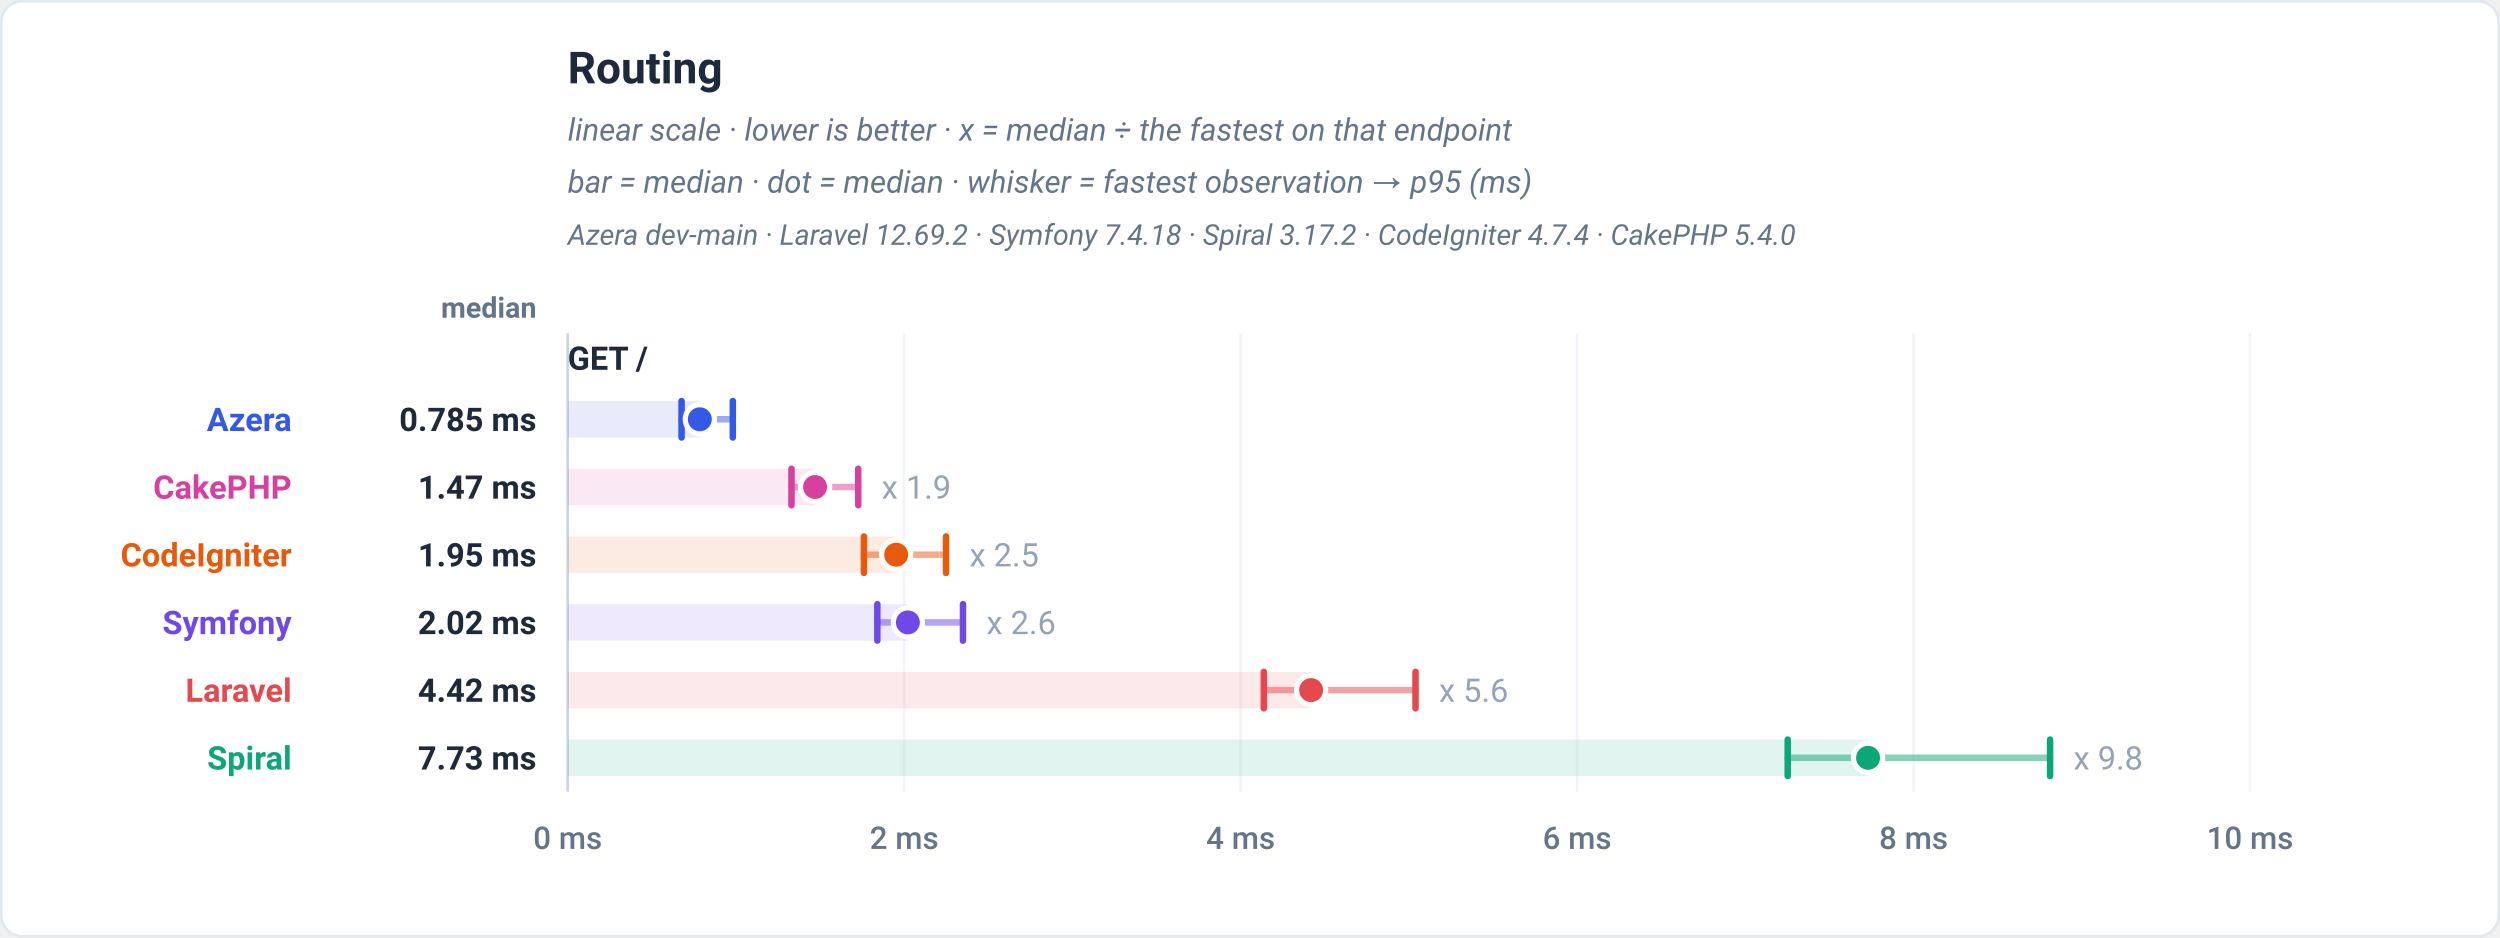
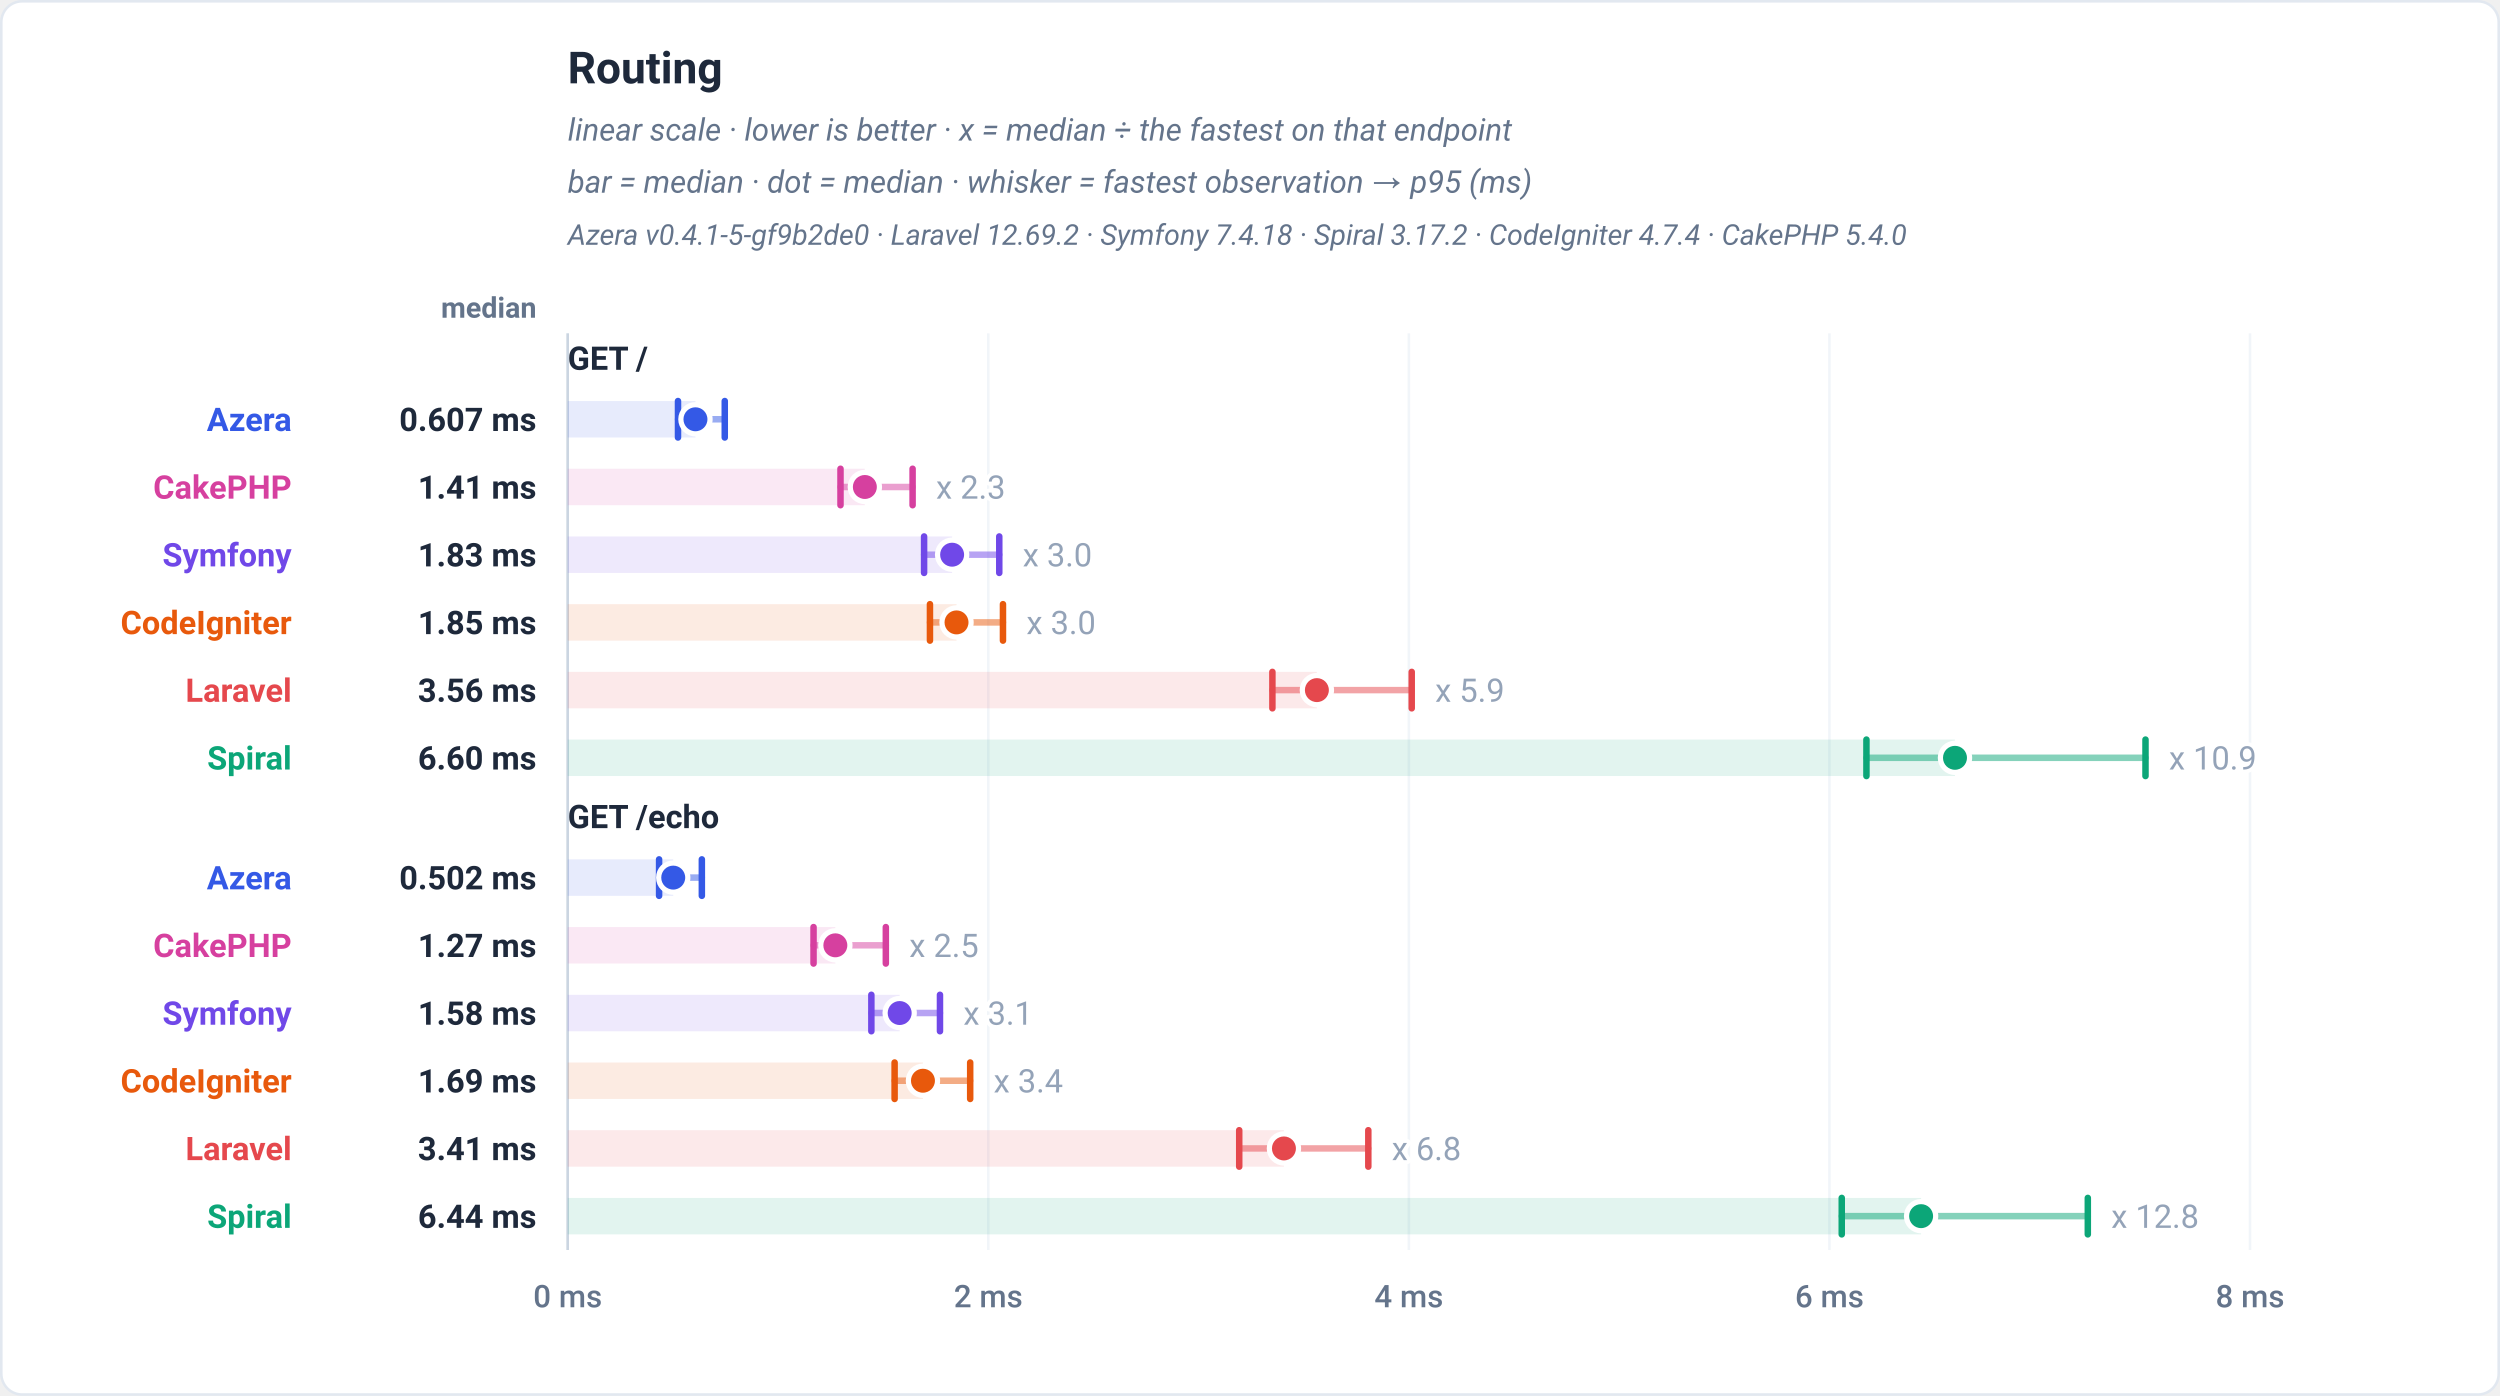
- <svg xmlns="http://www.w3.org/2000/svg" viewBox="0 0 960 360" width="960" height="360" role="img" font-family="-apple-system,BlinkMacSystemFont,'Segoe UI',Roboto,Helvetica,Arial,sans-serif">
-   <rect x="0.5" y="0.5" width="959" height="359" rx="8" fill="#ffffff" stroke="#e2e8f0" />
+ <svg xmlns="http://www.w3.org/2000/svg" viewBox="0 0 960 536" width="960" height="536" role="img" font-family="-apple-system,BlinkMacSystemFont,'Segoe UI',Roboto,Helvetica,Arial,sans-serif">
+   <rect x="0.5" y="0.5" width="959" height="535" rx="8" fill="#ffffff" stroke="#e2e8f0" />
  <text x="218" y="32" font-family="-apple-system,BlinkMacSystemFont,'Segoe UI',Roboto,Helvetica,Arial,sans-serif" font-size="17" font-weight="700" fill="#1e293b" text-anchor="start">Routing</text>
  <text x="218" y="54" font-family="-apple-system,BlinkMacSystemFont,'Segoe UI',Roboto,Helvetica,Arial,sans-serif" font-size="12" font-weight="400" fill="#64748b" text-anchor="start" font-style="italic">linear scale · lower is better · x = median ÷ the fastest on that endpoint</text>
  <text x="218" y="74" font-family="-apple-system,BlinkMacSystemFont,'Segoe UI',Roboto,Helvetica,Arial,sans-serif" font-size="12" font-weight="400" fill="#64748b" text-anchor="start" font-style="italic">bar = median · dot = median · whisker = fastest observation → p95 (ms)</text>
-   <text x="218" y="94" font-family="-apple-system,BlinkMacSystemFont,'Segoe UI',Roboto,Helvetica,Arial,sans-serif" font-size="11" font-weight="400" fill="#64748b" text-anchor="start" font-style="italic">Azera dev-main · Laravel 12.69.2 · Symfony 7.4.18 · Spiral 3.17.2 · CodeIgniter 4.7.4 · CakePHP 5.4.0</text>
+   <text x="218" y="94" font-family="-apple-system,BlinkMacSystemFont,'Segoe UI',Roboto,Helvetica,Arial,sans-serif" font-size="11" font-weight="400" fill="#64748b" text-anchor="start" font-style="italic">Azera v0.4.1-5-gf9b2de0 · Laravel 12.69.2 · Symfony 7.4.18 · Spiral 3.17.2 · CodeIgniter 4.7.4 · CakePHP 5.4.0</text>
  <text x="206" y="122" font-family="-apple-system,BlinkMacSystemFont,'Segoe UI',Roboto,Helvetica,Arial,sans-serif" font-size="11" font-weight="600" fill="#64748b" text-anchor="end">median</text>
-   <line x1="218" y1="128" x2="218" y2="304" stroke="#f1f5f9" stroke-width="1" />
-   <text x="218" y="326" font-family="-apple-system,BlinkMacSystemFont,'Segoe UI',Roboto,Helvetica,Arial,sans-serif" font-size="12" font-weight="500" fill="#64748b" text-anchor="middle">0 ms</text>
-   <line x1="347.2" y1="128" x2="347.2" y2="304" stroke="#f1f5f9" stroke-width="1" />
-   <text x="347.2" y="326" font-family="-apple-system,BlinkMacSystemFont,'Segoe UI',Roboto,Helvetica,Arial,sans-serif" font-size="12" font-weight="500" fill="#64748b" text-anchor="middle">2 ms</text>
-   <line x1="476.4" y1="128" x2="476.4" y2="304" stroke="#f1f5f9" stroke-width="1" />
-   <text x="476.4" y="326" font-family="-apple-system,BlinkMacSystemFont,'Segoe UI',Roboto,Helvetica,Arial,sans-serif" font-size="12" font-weight="500" fill="#64748b" text-anchor="middle">4 ms</text>
-   <line x1="605.6" y1="128" x2="605.6" y2="304" stroke="#f1f5f9" stroke-width="1" />
-   <text x="605.6" y="326" font-family="-apple-system,BlinkMacSystemFont,'Segoe UI',Roboto,Helvetica,Arial,sans-serif" font-size="12" font-weight="500" fill="#64748b" text-anchor="middle">6 ms</text>
-   <line x1="734.8" y1="128" x2="734.8" y2="304" stroke="#f1f5f9" stroke-width="1" />
-   <text x="734.8" y="326" font-family="-apple-system,BlinkMacSystemFont,'Segoe UI',Roboto,Helvetica,Arial,sans-serif" font-size="12" font-weight="500" fill="#64748b" text-anchor="middle">8 ms</text>
-   <line x1="864" y1="128" x2="864" y2="304" stroke="#f1f5f9" stroke-width="1" />
-   <text x="864" y="326" font-family="-apple-system,BlinkMacSystemFont,'Segoe UI',Roboto,Helvetica,Arial,sans-serif" font-size="12" font-weight="500" fill="#64748b" text-anchor="middle">10 ms</text>
-   <line x1="218" y1="128" x2="218" y2="304" stroke="#cbd5e1" stroke-width="1" />
+   <line x1="218" y1="128" x2="218" y2="480" stroke="#f1f5f9" stroke-width="1" />
+   <text x="218" y="502" font-family="-apple-system,BlinkMacSystemFont,'Segoe UI',Roboto,Helvetica,Arial,sans-serif" font-size="12" font-weight="500" fill="#64748b" text-anchor="middle">0 ms</text>
+   <line x1="379.5" y1="128" x2="379.5" y2="480" stroke="#f1f5f9" stroke-width="1" />
+   <text x="379.5" y="502" font-family="-apple-system,BlinkMacSystemFont,'Segoe UI',Roboto,Helvetica,Arial,sans-serif" font-size="12" font-weight="500" fill="#64748b" text-anchor="middle">2 ms</text>
+   <line x1="541" y1="128" x2="541" y2="480" stroke="#f1f5f9" stroke-width="1" />
+   <text x="541" y="502" font-family="-apple-system,BlinkMacSystemFont,'Segoe UI',Roboto,Helvetica,Arial,sans-serif" font-size="12" font-weight="500" fill="#64748b" text-anchor="middle">4 ms</text>
+   <line x1="702.5" y1="128" x2="702.5" y2="480" stroke="#f1f5f9" stroke-width="1" />
+   <text x="702.5" y="502" font-family="-apple-system,BlinkMacSystemFont,'Segoe UI',Roboto,Helvetica,Arial,sans-serif" font-size="12" font-weight="500" fill="#64748b" text-anchor="middle">6 ms</text>
+   <line x1="864" y1="128" x2="864" y2="480" stroke="#f1f5f9" stroke-width="1" />
+   <text x="864" y="502" font-family="-apple-system,BlinkMacSystemFont,'Segoe UI',Roboto,Helvetica,Arial,sans-serif" font-size="12" font-weight="500" fill="#64748b" text-anchor="middle">8 ms</text>
+   <line x1="218" y1="128" x2="218" y2="480" stroke="#cbd5e1" stroke-width="1" />
  <text x="218" y="142" font-family="-apple-system,BlinkMacSystemFont,'Segoe UI',Roboto,Helvetica,Arial,sans-serif" font-size="12.5" font-weight="700" fill="#1e293b" text-anchor="start">GET /</text>
-   <rect x="218" y="154" width="50.73" height="14" fill="#3459e6" fill-opacity="0.12" />
-   <line x1="261.72" y1="161" x2="281.4" y2="161" stroke="#3459e6" stroke-width="2.5" stroke-linecap="round" opacity="0.5" />
-   <line x1="261.72" y1="154" x2="261.72" y2="168" stroke="#3459e6" stroke-width="2.5" stroke-linecap="round" />
-   <line x1="281.4" y1="154" x2="281.4" y2="168" stroke="#3459e6" stroke-width="2.5" stroke-linecap="round" />
-   <circle cx="268.73" cy="161" r="5.6" fill="#3459e6" stroke="#ffffff" stroke-width="2" />
+   <rect x="218" y="154" width="49.05" height="14" fill="#3459e6" fill-opacity="0.12" />
+   <line x1="260.35" y1="161" x2="278.31" y2="161" stroke="#3459e6" stroke-width="2.5" stroke-linecap="round" opacity="0.5" />
+   <line x1="260.35" y1="154" x2="260.35" y2="168" stroke="#3459e6" stroke-width="2.5" stroke-linecap="round" />
+   <line x1="278.31" y1="154" x2="278.31" y2="168" stroke="#3459e6" stroke-width="2.5" stroke-linecap="round" />
+   <circle cx="267.05" cy="161" r="5.6" fill="#3459e6" stroke="#ffffff" stroke-width="2" />
  <text x="112" y="165.5" font-family="-apple-system,BlinkMacSystemFont,'Segoe UI',Roboto,Helvetica,Arial,sans-serif" font-size="12.5" font-weight="700" fill="#3459e6" text-anchor="end">Azera</text>
-   <text x="206" y="165.5" font-family="-apple-system,BlinkMacSystemFont,'Segoe UI',Roboto,Helvetica,Arial,sans-serif" font-size="12.5" font-weight="700" fill="#1e293b" text-anchor="end">0.785 ms</text>
-   <rect x="218" y="180" width="94.99" height="14" fill="#d6409f" fill-opacity="0.12" />
-   <line x1="303.93" y1="187" x2="329.56" y2="187" stroke="#d6409f" stroke-width="2.5" stroke-linecap="round" opacity="0.5" />
-   <line x1="303.93" y1="180" x2="303.93" y2="194" stroke="#d6409f" stroke-width="2.5" stroke-linecap="round" />
-   <line x1="329.56" y1="180" x2="329.56" y2="194" stroke="#d6409f" stroke-width="2.5" stroke-linecap="round" />
-   <circle cx="312.99" cy="187" r="5.6" fill="#d6409f" stroke="#ffffff" stroke-width="2" />
-   <text x="338.56" y="191.5" font-family="-apple-system,BlinkMacSystemFont,'Segoe UI',Roboto,Helvetica,Arial,sans-serif" font-size="12.5" font-weight="400" fill="#94a3b8" text-anchor="start" stroke="#ffffff" stroke-width="3" paint-order="stroke" stroke-linejoin="round">x 1.9</text>
+   <text x="206" y="165.5" font-family="-apple-system,BlinkMacSystemFont,'Segoe UI',Roboto,Helvetica,Arial,sans-serif" font-size="12.5" font-weight="700" fill="#1e293b" text-anchor="end">0.607 ms</text>
+   <rect x="218" y="180" width="114.1" height="14" fill="#d6409f" fill-opacity="0.12" />
+   <line x1="322.75" y1="187" x2="350.44" y2="187" stroke="#d6409f" stroke-width="2.5" stroke-linecap="round" opacity="0.5" />
+   <line x1="322.75" y1="180" x2="322.75" y2="194" stroke="#d6409f" stroke-width="2.5" stroke-linecap="round" />
+   <line x1="350.44" y1="180" x2="350.44" y2="194" stroke="#d6409f" stroke-width="2.5" stroke-linecap="round" />
+   <circle cx="332.1" cy="187" r="5.6" fill="#d6409f" stroke="#ffffff" stroke-width="2" />
+   <text x="359.44" y="191.5" font-family="-apple-system,BlinkMacSystemFont,'Segoe UI',Roboto,Helvetica,Arial,sans-serif" font-size="12.5" font-weight="400" fill="#94a3b8" text-anchor="start" stroke="#ffffff" stroke-width="3" paint-order="stroke" stroke-linejoin="round">x 2.3</text>
  <text x="112" y="191.5" font-family="-apple-system,BlinkMacSystemFont,'Segoe UI',Roboto,Helvetica,Arial,sans-serif" font-size="12.5" font-weight="700" fill="#d6409f" text-anchor="end">CakePHP</text>
-   <text x="206" y="191.5" font-family="-apple-system,BlinkMacSystemFont,'Segoe UI',Roboto,Helvetica,Arial,sans-serif" font-size="12.5" font-weight="700" fill="#1e293b" text-anchor="end">1.47 ms</text>
-   <rect x="218" y="206" width="126.12" height="14" fill="#e8590c" fill-opacity="0.12" />
-   <line x1="331.75" y1="213" x2="363.27" y2="213" stroke="#e8590c" stroke-width="2.5" stroke-linecap="round" opacity="0.5" />
-   <line x1="331.75" y1="206" x2="331.75" y2="220" stroke="#e8590c" stroke-width="2.5" stroke-linecap="round" />
-   <line x1="363.27" y1="206" x2="363.27" y2="220" stroke="#e8590c" stroke-width="2.5" stroke-linecap="round" />
-   <circle cx="344.12" cy="213" r="5.6" fill="#e8590c" stroke="#ffffff" stroke-width="2" />
-   <text x="372.27" y="217.5" font-family="-apple-system,BlinkMacSystemFont,'Segoe UI',Roboto,Helvetica,Arial,sans-serif" font-size="12.5" font-weight="400" fill="#94a3b8" text-anchor="start" stroke="#ffffff" stroke-width="3" paint-order="stroke" stroke-linejoin="round">x 2.5</text>
-   <text x="112" y="217.5" font-family="-apple-system,BlinkMacSystemFont,'Segoe UI',Roboto,Helvetica,Arial,sans-serif" font-size="12.5" font-weight="700" fill="#e8590c" text-anchor="end">CodeIgniter</text>
-   <text x="206" y="217.5" font-family="-apple-system,BlinkMacSystemFont,'Segoe UI',Roboto,Helvetica,Arial,sans-serif" font-size="12.5" font-weight="700" fill="#1e293b" text-anchor="end">1.95 ms</text>
-   <rect x="218" y="232" width="130.62" height="14" fill="#7048e8" fill-opacity="0.12" />
-   <line x1="336.9" y1="239" x2="369.78" y2="239" stroke="#7048e8" stroke-width="2.5" stroke-linecap="round" opacity="0.5" />
-   <line x1="336.9" y1="232" x2="336.9" y2="246" stroke="#7048e8" stroke-width="2.5" stroke-linecap="round" />
-   <line x1="369.78" y1="232" x2="369.78" y2="246" stroke="#7048e8" stroke-width="2.5" stroke-linecap="round" />
-   <circle cx="348.62" cy="239" r="5.6" fill="#7048e8" stroke="#ffffff" stroke-width="2" />
-   <text x="378.78" y="243.5" font-family="-apple-system,BlinkMacSystemFont,'Segoe UI',Roboto,Helvetica,Arial,sans-serif" font-size="12.5" font-weight="400" fill="#94a3b8" text-anchor="start" stroke="#ffffff" stroke-width="3" paint-order="stroke" stroke-linejoin="round">x 2.6</text>
-   <text x="112" y="243.5" font-family="-apple-system,BlinkMacSystemFont,'Segoe UI',Roboto,Helvetica,Arial,sans-serif" font-size="12.5" font-weight="700" fill="#7048e8" text-anchor="end">Symfony</text>
-   <text x="206" y="243.5" font-family="-apple-system,BlinkMacSystemFont,'Segoe UI',Roboto,Helvetica,Arial,sans-serif" font-size="12.5" font-weight="700" fill="#1e293b" text-anchor="end">2.02 ms</text>
-   <rect x="218" y="258" width="285.46" height="14" fill="#e5484d" fill-opacity="0.12" />
-   <line x1="485.31" y1="265" x2="543.56" y2="265" stroke="#e5484d" stroke-width="2.5" stroke-linecap="round" opacity="0.5" />
-   <line x1="485.31" y1="258" x2="485.31" y2="272" stroke="#e5484d" stroke-width="2.5" stroke-linecap="round" />
-   <line x1="543.56" y1="258" x2="543.56" y2="272" stroke="#e5484d" stroke-width="2.5" stroke-linecap="round" />
-   <circle cx="503.46" cy="265" r="5.6" fill="#e5484d" stroke="#ffffff" stroke-width="2" />
-   <text x="552.56" y="269.5" font-family="-apple-system,BlinkMacSystemFont,'Segoe UI',Roboto,Helvetica,Arial,sans-serif" font-size="12.5" font-weight="400" fill="#94a3b8" text-anchor="start" stroke="#ffffff" stroke-width="3" paint-order="stroke" stroke-linejoin="round">x 5.6</text>
+   <text x="206" y="191.5" font-family="-apple-system,BlinkMacSystemFont,'Segoe UI',Roboto,Helvetica,Arial,sans-serif" font-size="12.5" font-weight="700" fill="#1e293b" text-anchor="end">1.41 ms</text>
+   <rect x="218" y="206" width="147.61" height="14" fill="#7048e8" fill-opacity="0.12" />
+   <line x1="354.85" y1="213" x2="383.72" y2="213" stroke="#7048e8" stroke-width="2.5" stroke-linecap="round" opacity="0.5" />
+   <line x1="354.85" y1="206" x2="354.85" y2="220" stroke="#7048e8" stroke-width="2.5" stroke-linecap="round" />
+   <line x1="383.72" y1="206" x2="383.72" y2="220" stroke="#7048e8" stroke-width="2.5" stroke-linecap="round" />
+   <circle cx="365.61" cy="213" r="5.6" fill="#7048e8" stroke="#ffffff" stroke-width="2" />
+   <text x="392.72" y="217.5" font-family="-apple-system,BlinkMacSystemFont,'Segoe UI',Roboto,Helvetica,Arial,sans-serif" font-size="12.5" font-weight="400" fill="#94a3b8" text-anchor="start" stroke="#ffffff" stroke-width="3" paint-order="stroke" stroke-linejoin="round">x 3.0</text>
+   <text x="112" y="217.5" font-family="-apple-system,BlinkMacSystemFont,'Segoe UI',Roboto,Helvetica,Arial,sans-serif" font-size="12.5" font-weight="700" fill="#7048e8" text-anchor="end">Symfony</text>
+   <text x="206" y="217.5" font-family="-apple-system,BlinkMacSystemFont,'Segoe UI',Roboto,Helvetica,Arial,sans-serif" font-size="12.5" font-weight="700" fill="#1e293b" text-anchor="end">1.83 ms</text>
+   <rect x="218" y="232" width="149.3" height="14" fill="#e8590c" fill-opacity="0.12" />
+   <line x1="357.1" y1="239" x2="385.14" y2="239" stroke="#e8590c" stroke-width="2.5" stroke-linecap="round" opacity="0.5" />
+   <line x1="357.1" y1="232" x2="357.1" y2="246" stroke="#e8590c" stroke-width="2.5" stroke-linecap="round" />
+   <line x1="385.14" y1="232" x2="385.14" y2="246" stroke="#e8590c" stroke-width="2.5" stroke-linecap="round" />
+   <circle cx="367.3" cy="239" r="5.6" fill="#e8590c" stroke="#ffffff" stroke-width="2" />
+   <text x="394.14" y="243.5" font-family="-apple-system,BlinkMacSystemFont,'Segoe UI',Roboto,Helvetica,Arial,sans-serif" font-size="12.5" font-weight="400" fill="#94a3b8" text-anchor="start" stroke="#ffffff" stroke-width="3" paint-order="stroke" stroke-linejoin="round">x 3.0</text>
+   <text x="112" y="243.5" font-family="-apple-system,BlinkMacSystemFont,'Segoe UI',Roboto,Helvetica,Arial,sans-serif" font-size="12.5" font-weight="700" fill="#e8590c" text-anchor="end">CodeIgniter</text>
+   <text x="206" y="243.5" font-family="-apple-system,BlinkMacSystemFont,'Segoe UI',Roboto,Helvetica,Arial,sans-serif" font-size="12.5" font-weight="700" fill="#1e293b" text-anchor="end">1.85 ms</text>
+   <rect x="218" y="258" width="287.68" height="14" fill="#e5484d" fill-opacity="0.12" />
+   <line x1="488.6" y1="265" x2="542.1" y2="265" stroke="#e5484d" stroke-width="2.5" stroke-linecap="round" opacity="0.5" />
+   <line x1="488.6" y1="258" x2="488.6" y2="272" stroke="#e5484d" stroke-width="2.5" stroke-linecap="round" />
+   <line x1="542.1" y1="258" x2="542.1" y2="272" stroke="#e5484d" stroke-width="2.5" stroke-linecap="round" />
+   <circle cx="505.68" cy="265" r="5.6" fill="#e5484d" stroke="#ffffff" stroke-width="2" />
+   <text x="551.1" y="269.5" font-family="-apple-system,BlinkMacSystemFont,'Segoe UI',Roboto,Helvetica,Arial,sans-serif" font-size="12.5" font-weight="400" fill="#94a3b8" text-anchor="start" stroke="#ffffff" stroke-width="3" paint-order="stroke" stroke-linejoin="round">x 5.9</text>
  <text x="112" y="269.5" font-family="-apple-system,BlinkMacSystemFont,'Segoe UI',Roboto,Helvetica,Arial,sans-serif" font-size="12.5" font-weight="700" fill="#e5484d" text-anchor="end">Laravel</text>
-   <text x="206" y="269.5" font-family="-apple-system,BlinkMacSystemFont,'Segoe UI',Roboto,Helvetica,Arial,sans-serif" font-size="12.5" font-weight="700" fill="#1e293b" text-anchor="end">4.42 ms</text>
-   <rect x="218" y="284" width="499.34" height="14" fill="#0ca678" fill-opacity="0.12" />
-   <line x1="686.48" y1="291" x2="787.23" y2="291" stroke="#0ca678" stroke-width="2.5" stroke-linecap="round" opacity="0.5" />
-   <line x1="686.48" y1="284" x2="686.48" y2="298" stroke="#0ca678" stroke-width="2.5" stroke-linecap="round" />
-   <line x1="787.23" y1="284" x2="787.23" y2="298" stroke="#0ca678" stroke-width="2.5" stroke-linecap="round" />
-   <circle cx="717.34" cy="291" r="5.6" fill="#0ca678" stroke="#ffffff" stroke-width="2" />
-   <text x="796.23" y="295.5" font-family="-apple-system,BlinkMacSystemFont,'Segoe UI',Roboto,Helvetica,Arial,sans-serif" font-size="12.5" font-weight="400" fill="#94a3b8" text-anchor="start" stroke="#ffffff" stroke-width="3" paint-order="stroke" stroke-linejoin="round">x 9.8</text>
+   <text x="206" y="269.5" font-family="-apple-system,BlinkMacSystemFont,'Segoe UI',Roboto,Helvetica,Arial,sans-serif" font-size="12.5" font-weight="700" fill="#1e293b" text-anchor="end">3.56 ms</text>
+   <rect x="218" y="284" width="532.71" height="14" fill="#0ca678" fill-opacity="0.12" />
+   <line x1="716.71" y1="291" x2="823.87" y2="291" stroke="#0ca678" stroke-width="2.5" stroke-linecap="round" opacity="0.5" />
+   <line x1="716.71" y1="284" x2="716.71" y2="298" stroke="#0ca678" stroke-width="2.5" stroke-linecap="round" />
+   <line x1="823.87" y1="284" x2="823.87" y2="298" stroke="#0ca678" stroke-width="2.5" stroke-linecap="round" />
+   <circle cx="750.71" cy="291" r="5.6" fill="#0ca678" stroke="#ffffff" stroke-width="2" />
+   <text x="832.87" y="295.5" font-family="-apple-system,BlinkMacSystemFont,'Segoe UI',Roboto,Helvetica,Arial,sans-serif" font-size="12.5" font-weight="400" fill="#94a3b8" text-anchor="start" stroke="#ffffff" stroke-width="3" paint-order="stroke" stroke-linejoin="round">x 10.9</text>
  <text x="112" y="295.5" font-family="-apple-system,BlinkMacSystemFont,'Segoe UI',Roboto,Helvetica,Arial,sans-serif" font-size="12.5" font-weight="700" fill="#0ca678" text-anchor="end">Spiral</text>
-   <text x="206" y="295.5" font-family="-apple-system,BlinkMacSystemFont,'Segoe UI',Roboto,Helvetica,Arial,sans-serif" font-size="12.5" font-weight="700" fill="#1e293b" text-anchor="end">7.73 ms</text>
+   <text x="206" y="295.5" font-family="-apple-system,BlinkMacSystemFont,'Segoe UI',Roboto,Helvetica,Arial,sans-serif" font-size="12.5" font-weight="700" fill="#1e293b" text-anchor="end">6.60 ms</text>
+   <text x="218" y="318" font-family="-apple-system,BlinkMacSystemFont,'Segoe UI',Roboto,Helvetica,Arial,sans-serif" font-size="12.5" font-weight="700" fill="#1e293b" text-anchor="start">GET /echo</text>
+   <rect x="218" y="330" width="40.52" height="14" fill="#3459e6" fill-opacity="0.12" />
+   <line x1="253.09" y1="337" x2="269.51" y2="337" stroke="#3459e6" stroke-width="2.5" stroke-linecap="round" opacity="0.5" />
+   <line x1="253.09" y1="330" x2="253.09" y2="344" stroke="#3459e6" stroke-width="2.5" stroke-linecap="round" />
+   <line x1="269.51" y1="330" x2="269.51" y2="344" stroke="#3459e6" stroke-width="2.5" stroke-linecap="round" />
+   <circle cx="258.52" cy="337" r="5.6" fill="#3459e6" stroke="#ffffff" stroke-width="2" />
+   <text x="112" y="341.5" font-family="-apple-system,BlinkMacSystemFont,'Segoe UI',Roboto,Helvetica,Arial,sans-serif" font-size="12.5" font-weight="700" fill="#3459e6" text-anchor="end">Azera</text>
+   <text x="206" y="341.5" font-family="-apple-system,BlinkMacSystemFont,'Segoe UI',Roboto,Helvetica,Arial,sans-serif" font-size="12.5" font-weight="700" fill="#1e293b" text-anchor="end">0.502 ms</text>
+   <rect x="218" y="356" width="102.77" height="14" fill="#d6409f" fill-opacity="0.12" />
+   <line x1="312.4" y1="363" x2="340.16" y2="363" stroke="#d6409f" stroke-width="2.5" stroke-linecap="round" opacity="0.5" />
+   <line x1="312.4" y1="356" x2="312.4" y2="370" stroke="#d6409f" stroke-width="2.5" stroke-linecap="round" />
+   <line x1="340.16" y1="356" x2="340.16" y2="370" stroke="#d6409f" stroke-width="2.5" stroke-linecap="round" />
+   <circle cx="320.77" cy="363" r="5.6" fill="#d6409f" stroke="#ffffff" stroke-width="2" />
+   <text x="349.16" y="367.5" font-family="-apple-system,BlinkMacSystemFont,'Segoe UI',Roboto,Helvetica,Arial,sans-serif" font-size="12.5" font-weight="400" fill="#94a3b8" text-anchor="start" stroke="#ffffff" stroke-width="3" paint-order="stroke" stroke-linejoin="round">x 2.5</text>
+   <text x="112" y="367.5" font-family="-apple-system,BlinkMacSystemFont,'Segoe UI',Roboto,Helvetica,Arial,sans-serif" font-size="12.5" font-weight="700" fill="#d6409f" text-anchor="end">CakePHP</text>
+   <text x="206" y="367.5" font-family="-apple-system,BlinkMacSystemFont,'Segoe UI',Roboto,Helvetica,Arial,sans-serif" font-size="12.5" font-weight="700" fill="#1e293b" text-anchor="end">1.27 ms</text>
+   <rect x="218" y="382" width="127.47" height="14" fill="#7048e8" fill-opacity="0.12" />
+   <line x1="334.6" y1="389" x2="360.95" y2="389" stroke="#7048e8" stroke-width="2.5" stroke-linecap="round" opacity="0.5" />
+   <line x1="334.6" y1="382" x2="334.6" y2="396" stroke="#7048e8" stroke-width="2.5" stroke-linecap="round" />
+   <line x1="360.95" y1="382" x2="360.95" y2="396" stroke="#7048e8" stroke-width="2.5" stroke-linecap="round" />
+   <circle cx="345.47" cy="389" r="5.6" fill="#7048e8" stroke="#ffffff" stroke-width="2" />
+   <text x="369.95" y="393.5" font-family="-apple-system,BlinkMacSystemFont,'Segoe UI',Roboto,Helvetica,Arial,sans-serif" font-size="12.5" font-weight="400" fill="#94a3b8" text-anchor="start" stroke="#ffffff" stroke-width="3" paint-order="stroke" stroke-linejoin="round">x 3.1</text>
+   <text x="112" y="393.5" font-family="-apple-system,BlinkMacSystemFont,'Segoe UI',Roboto,Helvetica,Arial,sans-serif" font-size="12.5" font-weight="700" fill="#7048e8" text-anchor="end">Symfony</text>
+   <text x="206" y="393.5" font-family="-apple-system,BlinkMacSystemFont,'Segoe UI',Roboto,Helvetica,Arial,sans-serif" font-size="12.5" font-weight="700" fill="#1e293b" text-anchor="end">1.58 ms</text>
+   <rect x="218" y="408" width="136.41" height="14" fill="#e8590c" fill-opacity="0.12" />
+   <line x1="343.53" y1="415" x2="372.55" y2="415" stroke="#e8590c" stroke-width="2.5" stroke-linecap="round" opacity="0.5" />
+   <line x1="343.53" y1="408" x2="343.53" y2="422" stroke="#e8590c" stroke-width="2.5" stroke-linecap="round" />
+   <line x1="372.55" y1="408" x2="372.55" y2="422" stroke="#e8590c" stroke-width="2.5" stroke-linecap="round" />
+   <circle cx="354.41" cy="415" r="5.6" fill="#e8590c" stroke="#ffffff" stroke-width="2" />
+   <text x="381.55" y="419.5" font-family="-apple-system,BlinkMacSystemFont,'Segoe UI',Roboto,Helvetica,Arial,sans-serif" font-size="12.5" font-weight="400" fill="#94a3b8" text-anchor="start" stroke="#ffffff" stroke-width="3" paint-order="stroke" stroke-linejoin="round">x 3.4</text>
+   <text x="112" y="419.5" font-family="-apple-system,BlinkMacSystemFont,'Segoe UI',Roboto,Helvetica,Arial,sans-serif" font-size="12.5" font-weight="700" fill="#e8590c" text-anchor="end">CodeIgniter</text>
+   <text x="206" y="419.5" font-family="-apple-system,BlinkMacSystemFont,'Segoe UI',Roboto,Helvetica,Arial,sans-serif" font-size="12.5" font-weight="700" fill="#1e293b" text-anchor="end">1.69 ms</text>
+   <rect x="218" y="434" width="275.03" height="14" fill="#e5484d" fill-opacity="0.12" />
+   <line x1="475.86" y1="441" x2="525.43" y2="441" stroke="#e5484d" stroke-width="2.5" stroke-linecap="round" opacity="0.5" />
+   <line x1="475.86" y1="434" x2="475.86" y2="448" stroke="#e5484d" stroke-width="2.5" stroke-linecap="round" />
+   <line x1="525.43" y1="434" x2="525.43" y2="448" stroke="#e5484d" stroke-width="2.5" stroke-linecap="round" />
+   <circle cx="493.03" cy="441" r="5.6" fill="#e5484d" stroke="#ffffff" stroke-width="2" />
+   <text x="534.43" y="445.5" font-family="-apple-system,BlinkMacSystemFont,'Segoe UI',Roboto,Helvetica,Arial,sans-serif" font-size="12.5" font-weight="400" fill="#94a3b8" text-anchor="start" stroke="#ffffff" stroke-width="3" paint-order="stroke" stroke-linejoin="round">x 6.8</text>
+   <text x="112" y="445.5" font-family="-apple-system,BlinkMacSystemFont,'Segoe UI',Roboto,Helvetica,Arial,sans-serif" font-size="12.5" font-weight="700" fill="#e5484d" text-anchor="end">Laravel</text>
+   <text x="206" y="445.5" font-family="-apple-system,BlinkMacSystemFont,'Segoe UI',Roboto,Helvetica,Arial,sans-serif" font-size="12.5" font-weight="700" fill="#1e293b" text-anchor="end">3.41 ms</text>
+   <rect x="218" y="460" width="519.7" height="14" fill="#0ca678" fill-opacity="0.12" />
+   <line x1="707.23" y1="467" x2="801.72" y2="467" stroke="#0ca678" stroke-width="2.5" stroke-linecap="round" opacity="0.5" />
+   <line x1="707.23" y1="460" x2="707.23" y2="474" stroke="#0ca678" stroke-width="2.5" stroke-linecap="round" />
+   <line x1="801.72" y1="460" x2="801.72" y2="474" stroke="#0ca678" stroke-width="2.5" stroke-linecap="round" />
+   <circle cx="737.7" cy="467" r="5.6" fill="#0ca678" stroke="#ffffff" stroke-width="2" />
+   <text x="810.72" y="471.5" font-family="-apple-system,BlinkMacSystemFont,'Segoe UI',Roboto,Helvetica,Arial,sans-serif" font-size="12.5" font-weight="400" fill="#94a3b8" text-anchor="start" stroke="#ffffff" stroke-width="3" paint-order="stroke" stroke-linejoin="round">x 12.8</text>
+   <text x="112" y="471.5" font-family="-apple-system,BlinkMacSystemFont,'Segoe UI',Roboto,Helvetica,Arial,sans-serif" font-size="12.5" font-weight="700" fill="#0ca678" text-anchor="end">Spiral</text>
+   <text x="206" y="471.5" font-family="-apple-system,BlinkMacSystemFont,'Segoe UI',Roboto,Helvetica,Arial,sans-serif" font-size="12.5" font-weight="700" fill="#1e293b" text-anchor="end">6.44 ms</text>
</svg>
